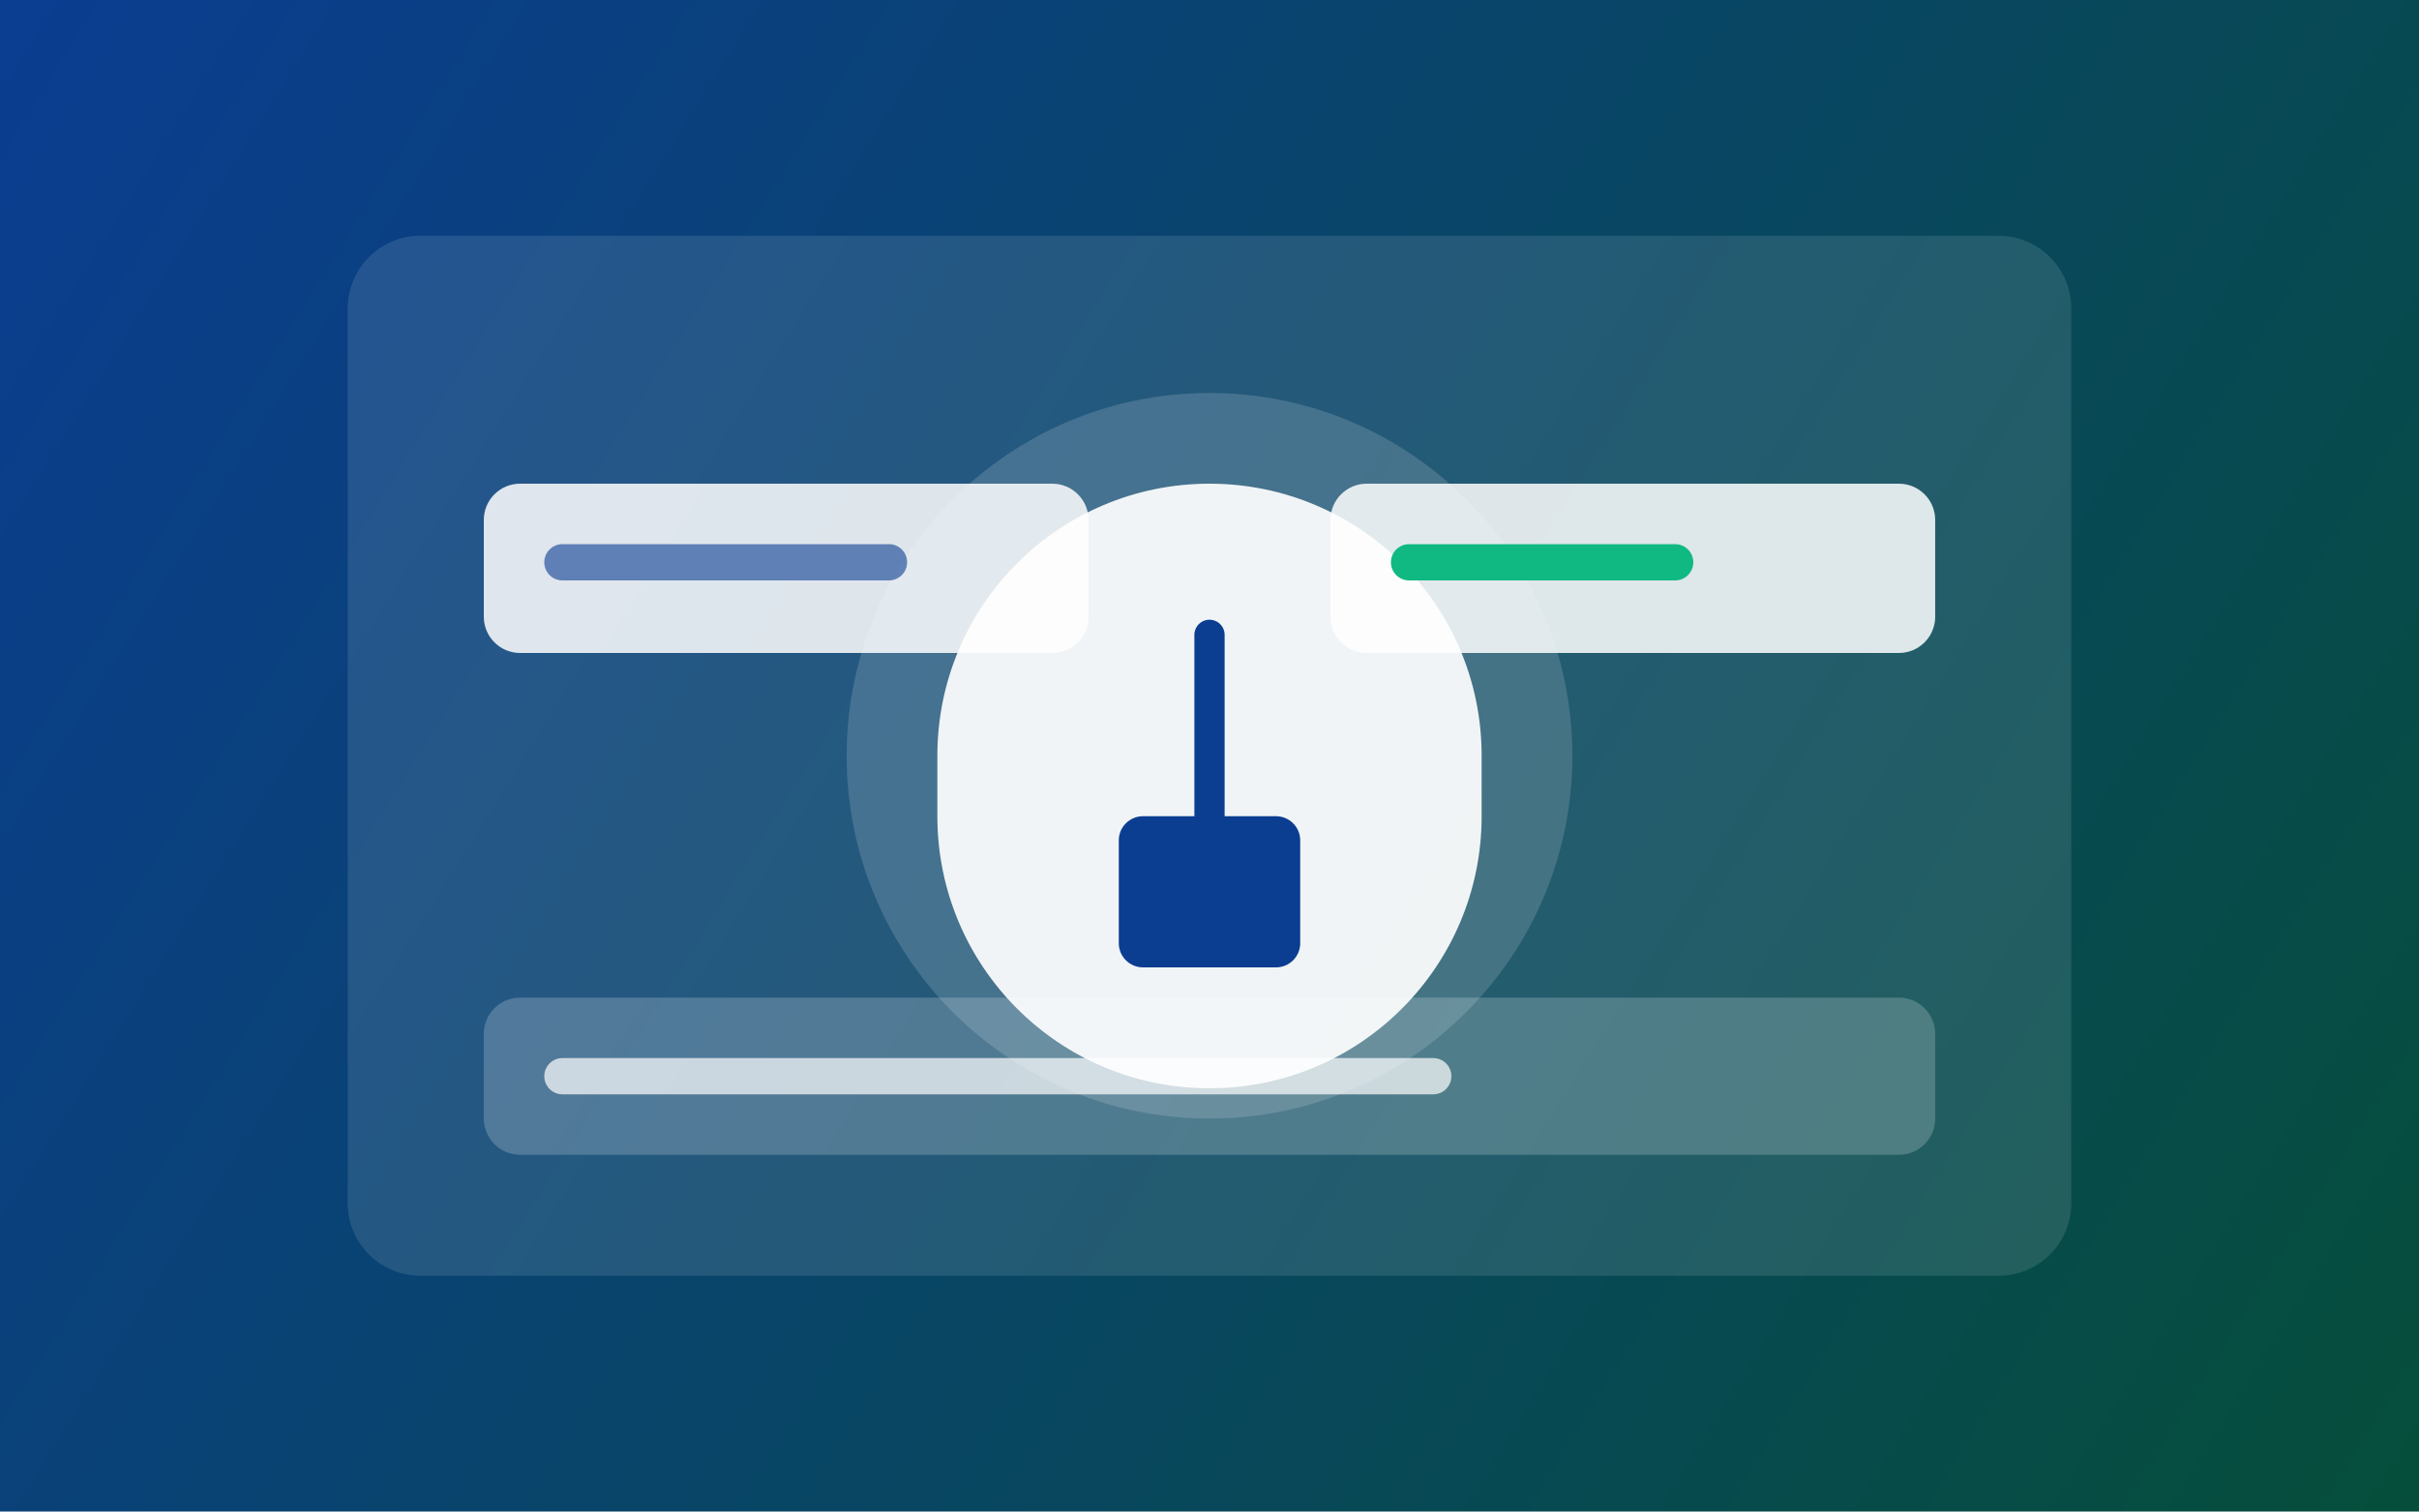
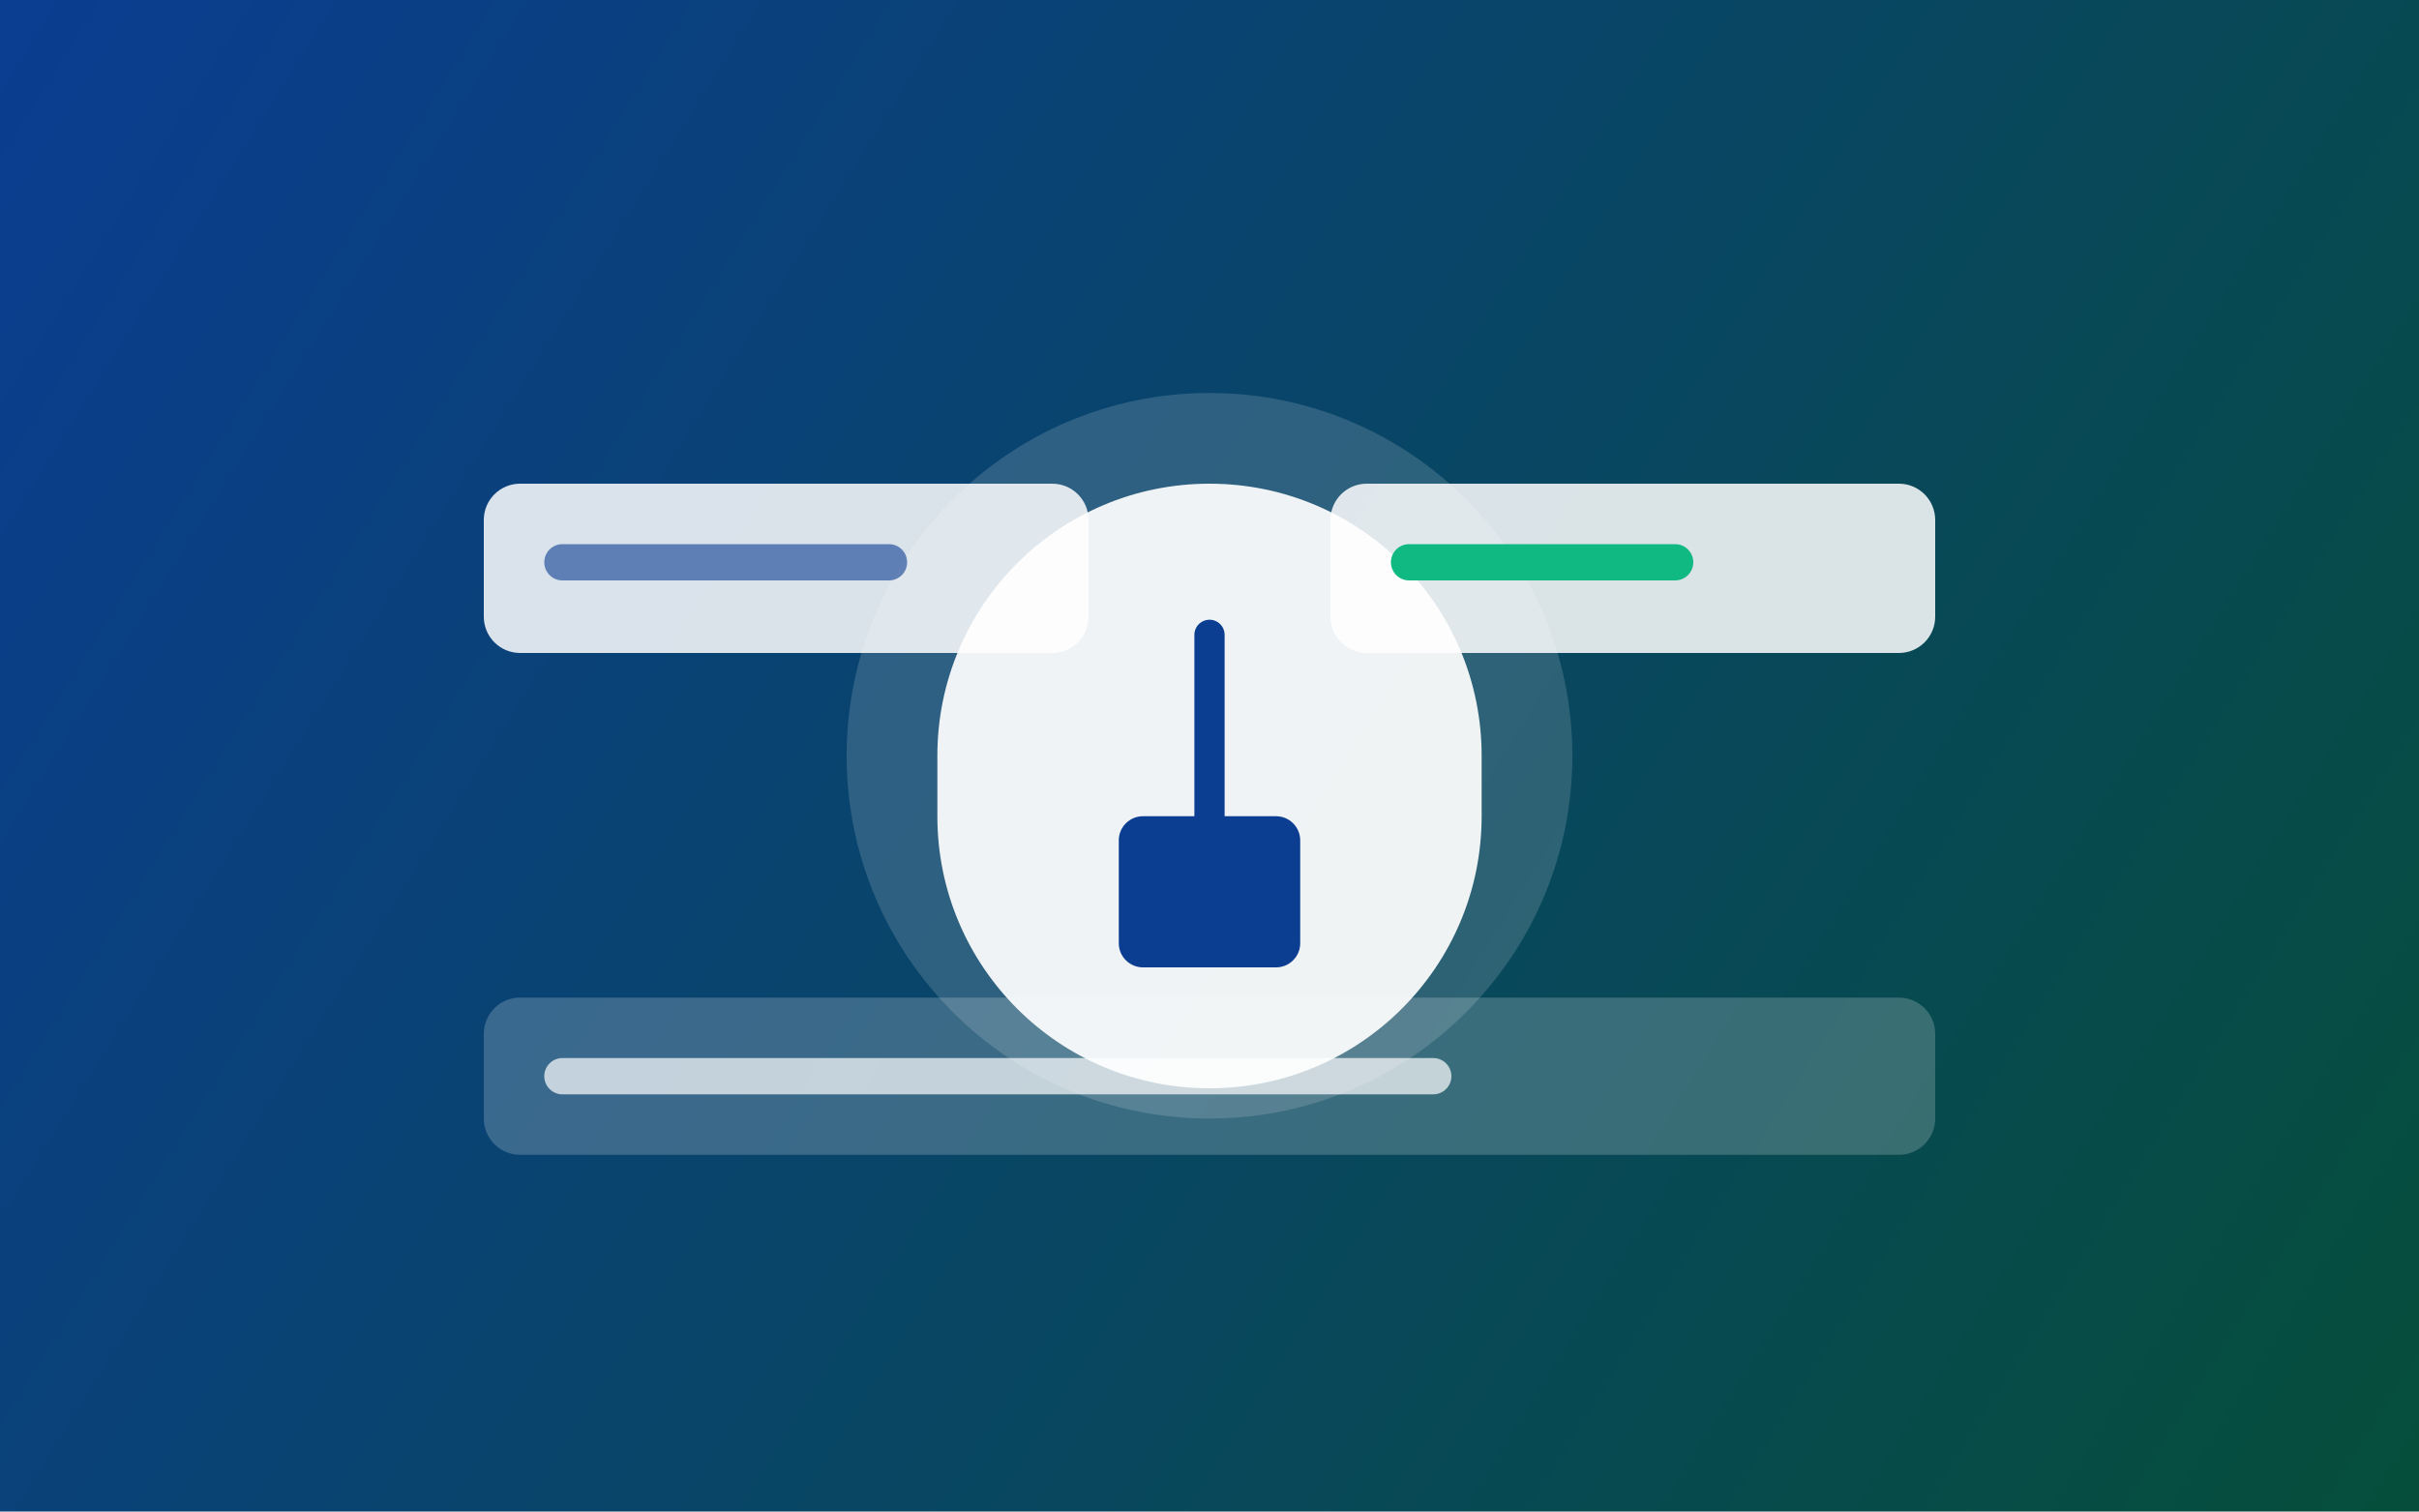
<svg xmlns="http://www.w3.org/2000/svg" viewBox="0 0 800 500" fill="none">
  <rect width="800" height="500" fill="url(#bg)" />
  <defs>
    <linearGradient id="bg" x1="800" y1="500" x2="0" y2="0" gradientUnits="userSpaceOnUse">
      <stop stop-color="#064E3B" />
      <stop offset="1" stop-color="#0B3D91" />
    </linearGradient>
  </defs>
-   <rect x="115" y="78" width="570" height="344" rx="24" fill="white" fill-opacity="0.11" />
  <rect x="280" y="130" width="240" height="240" rx="120" fill="white" fill-opacity="0.15" />
  <rect x="310" y="160" width="180" height="200" rx="90" fill="white" fill-opacity="0.92" />
  <path d="M400 210 V270" stroke="#0B3D91" stroke-width="10" stroke-linecap="round" />
  <rect x="370" y="270" width="60" height="50" rx="8" fill="#0B3D91" />
  <rect x="160" y="160" width="200" height="56" rx="12" fill="white" fill-opacity="0.85" />
  <rect x="180" y="180" width="120" height="12" rx="6" fill="#0B3D91" fill-opacity="0.6" />
  <rect x="440" y="160" width="200" height="56" rx="12" fill="white" fill-opacity="0.85" />
  <rect x="460" y="180" width="100" height="12" rx="6" fill="#10B981" />
  <rect x="160" y="330" width="480" height="52" rx="12" fill="white" fill-opacity="0.2" />
  <rect x="180" y="350" width="300" height="12" rx="6" fill="white" fill-opacity="0.7" />
</svg>
